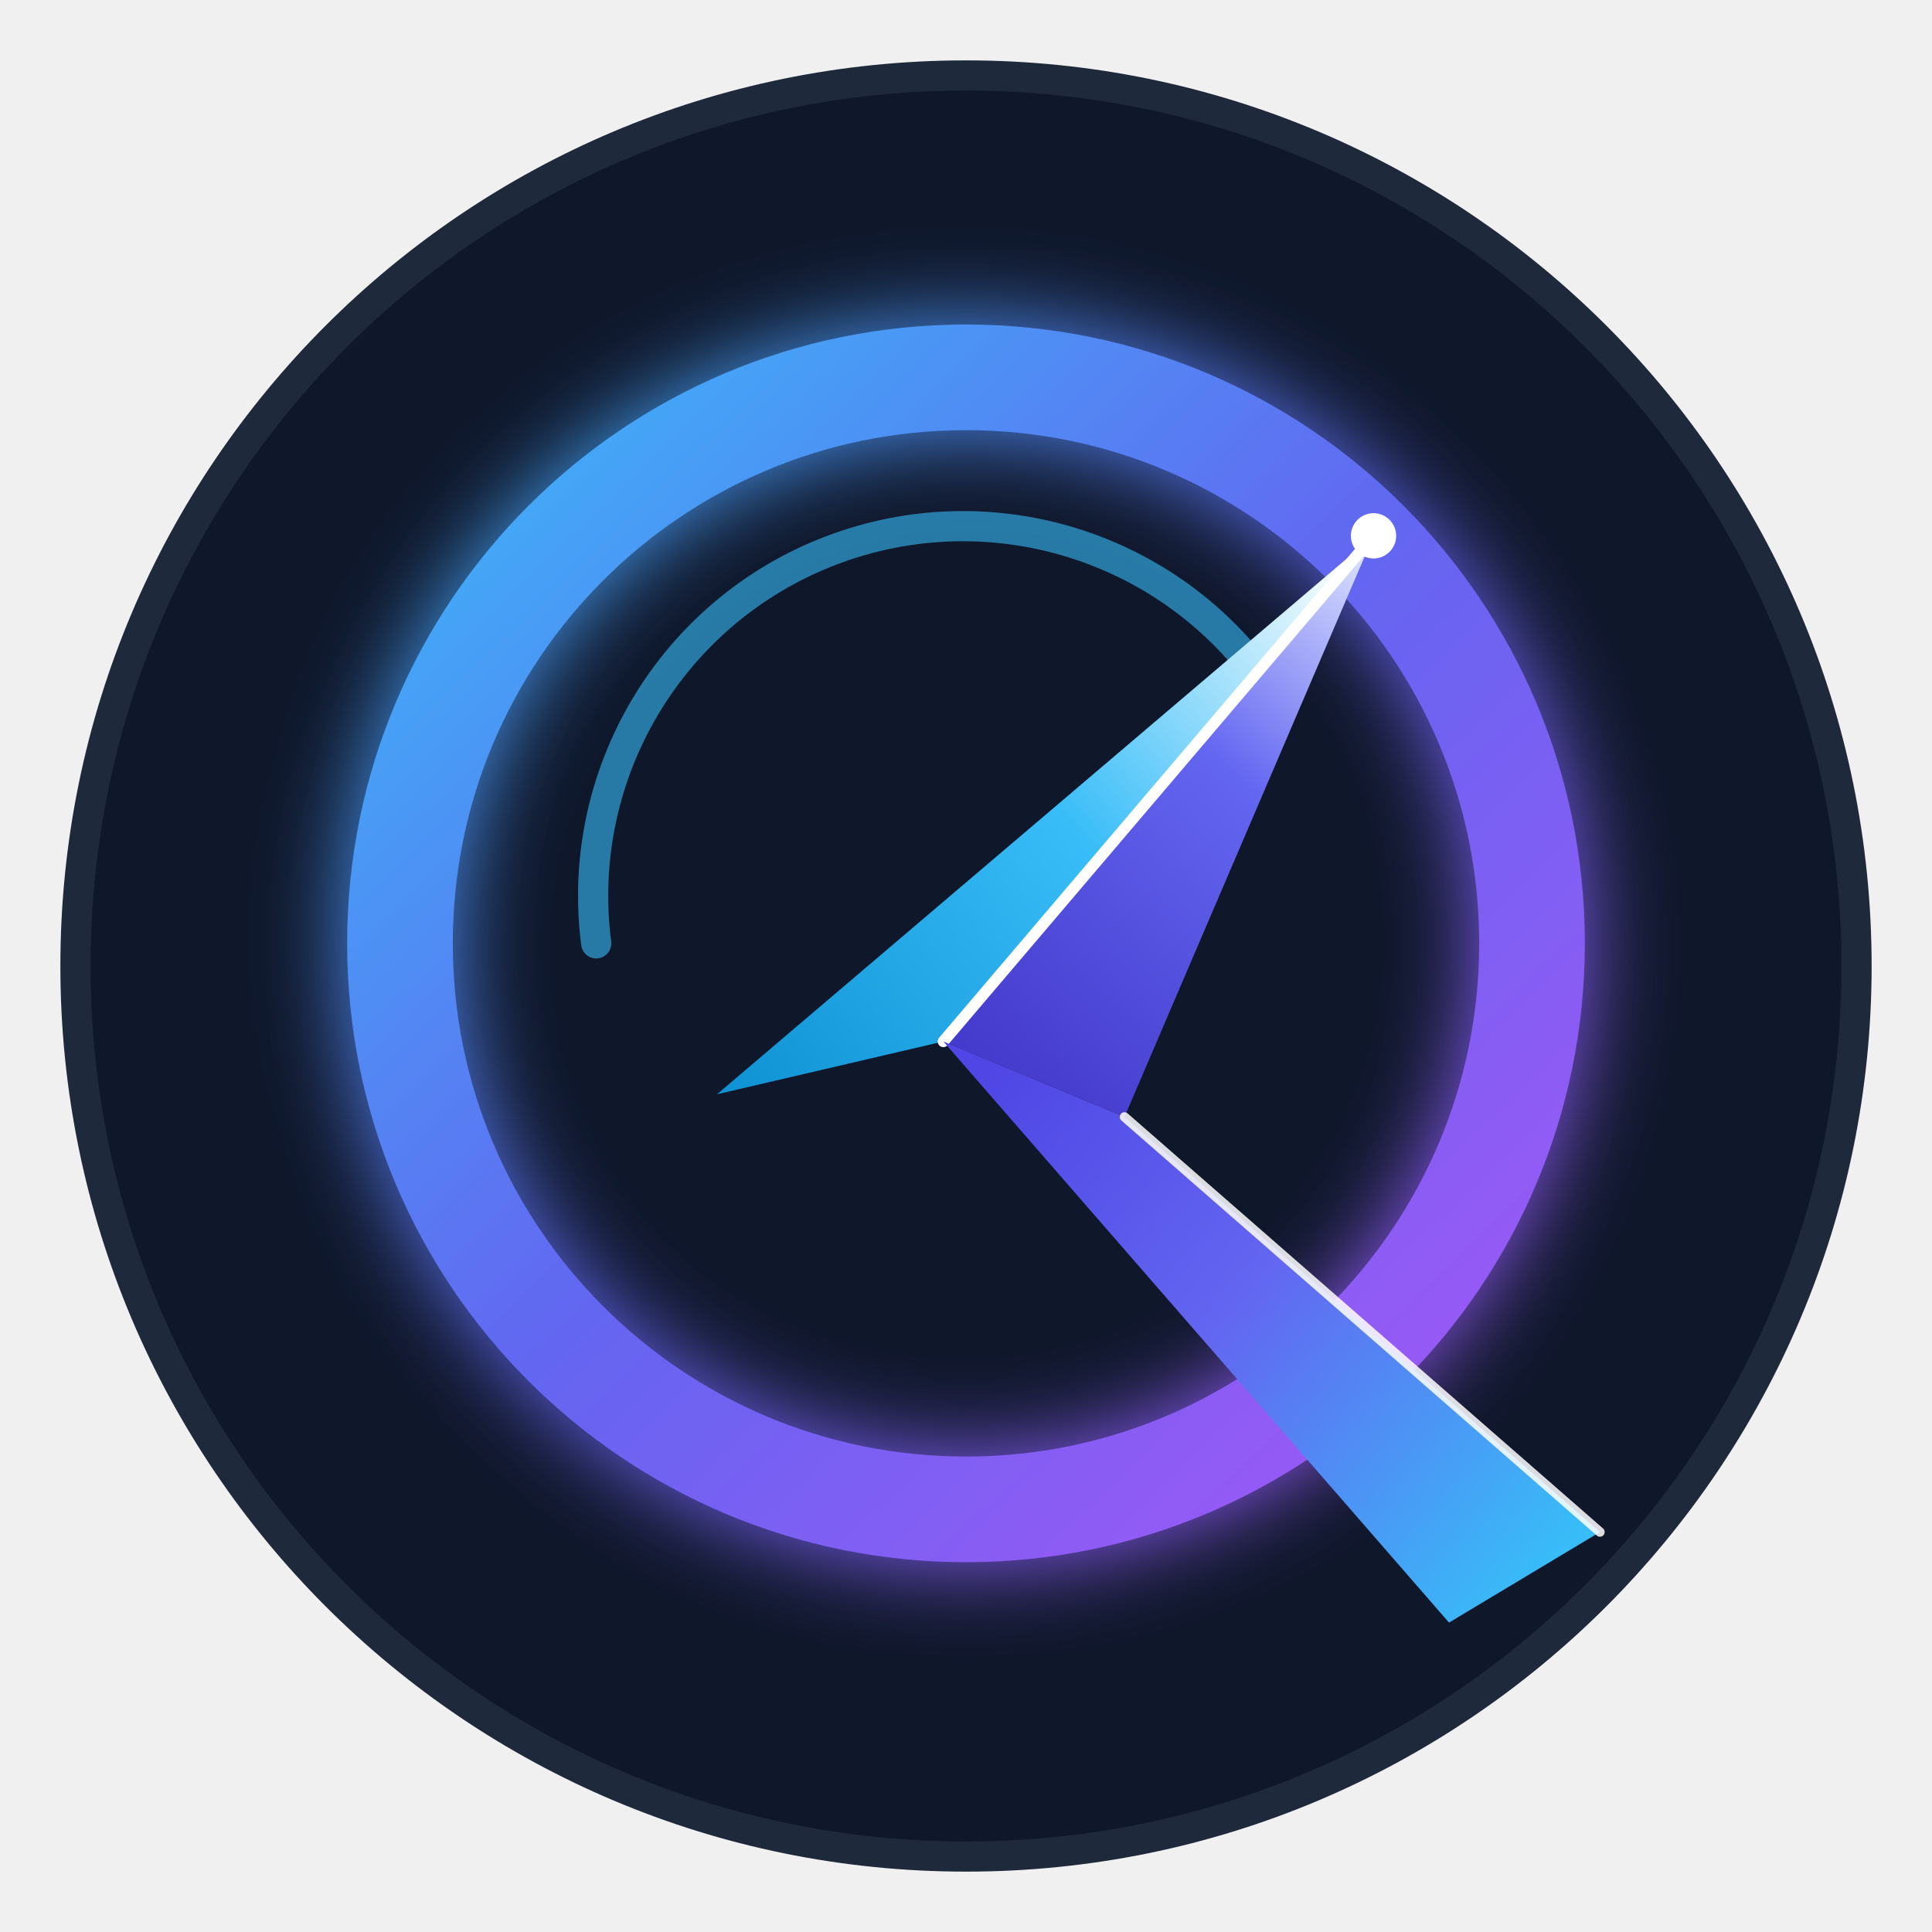
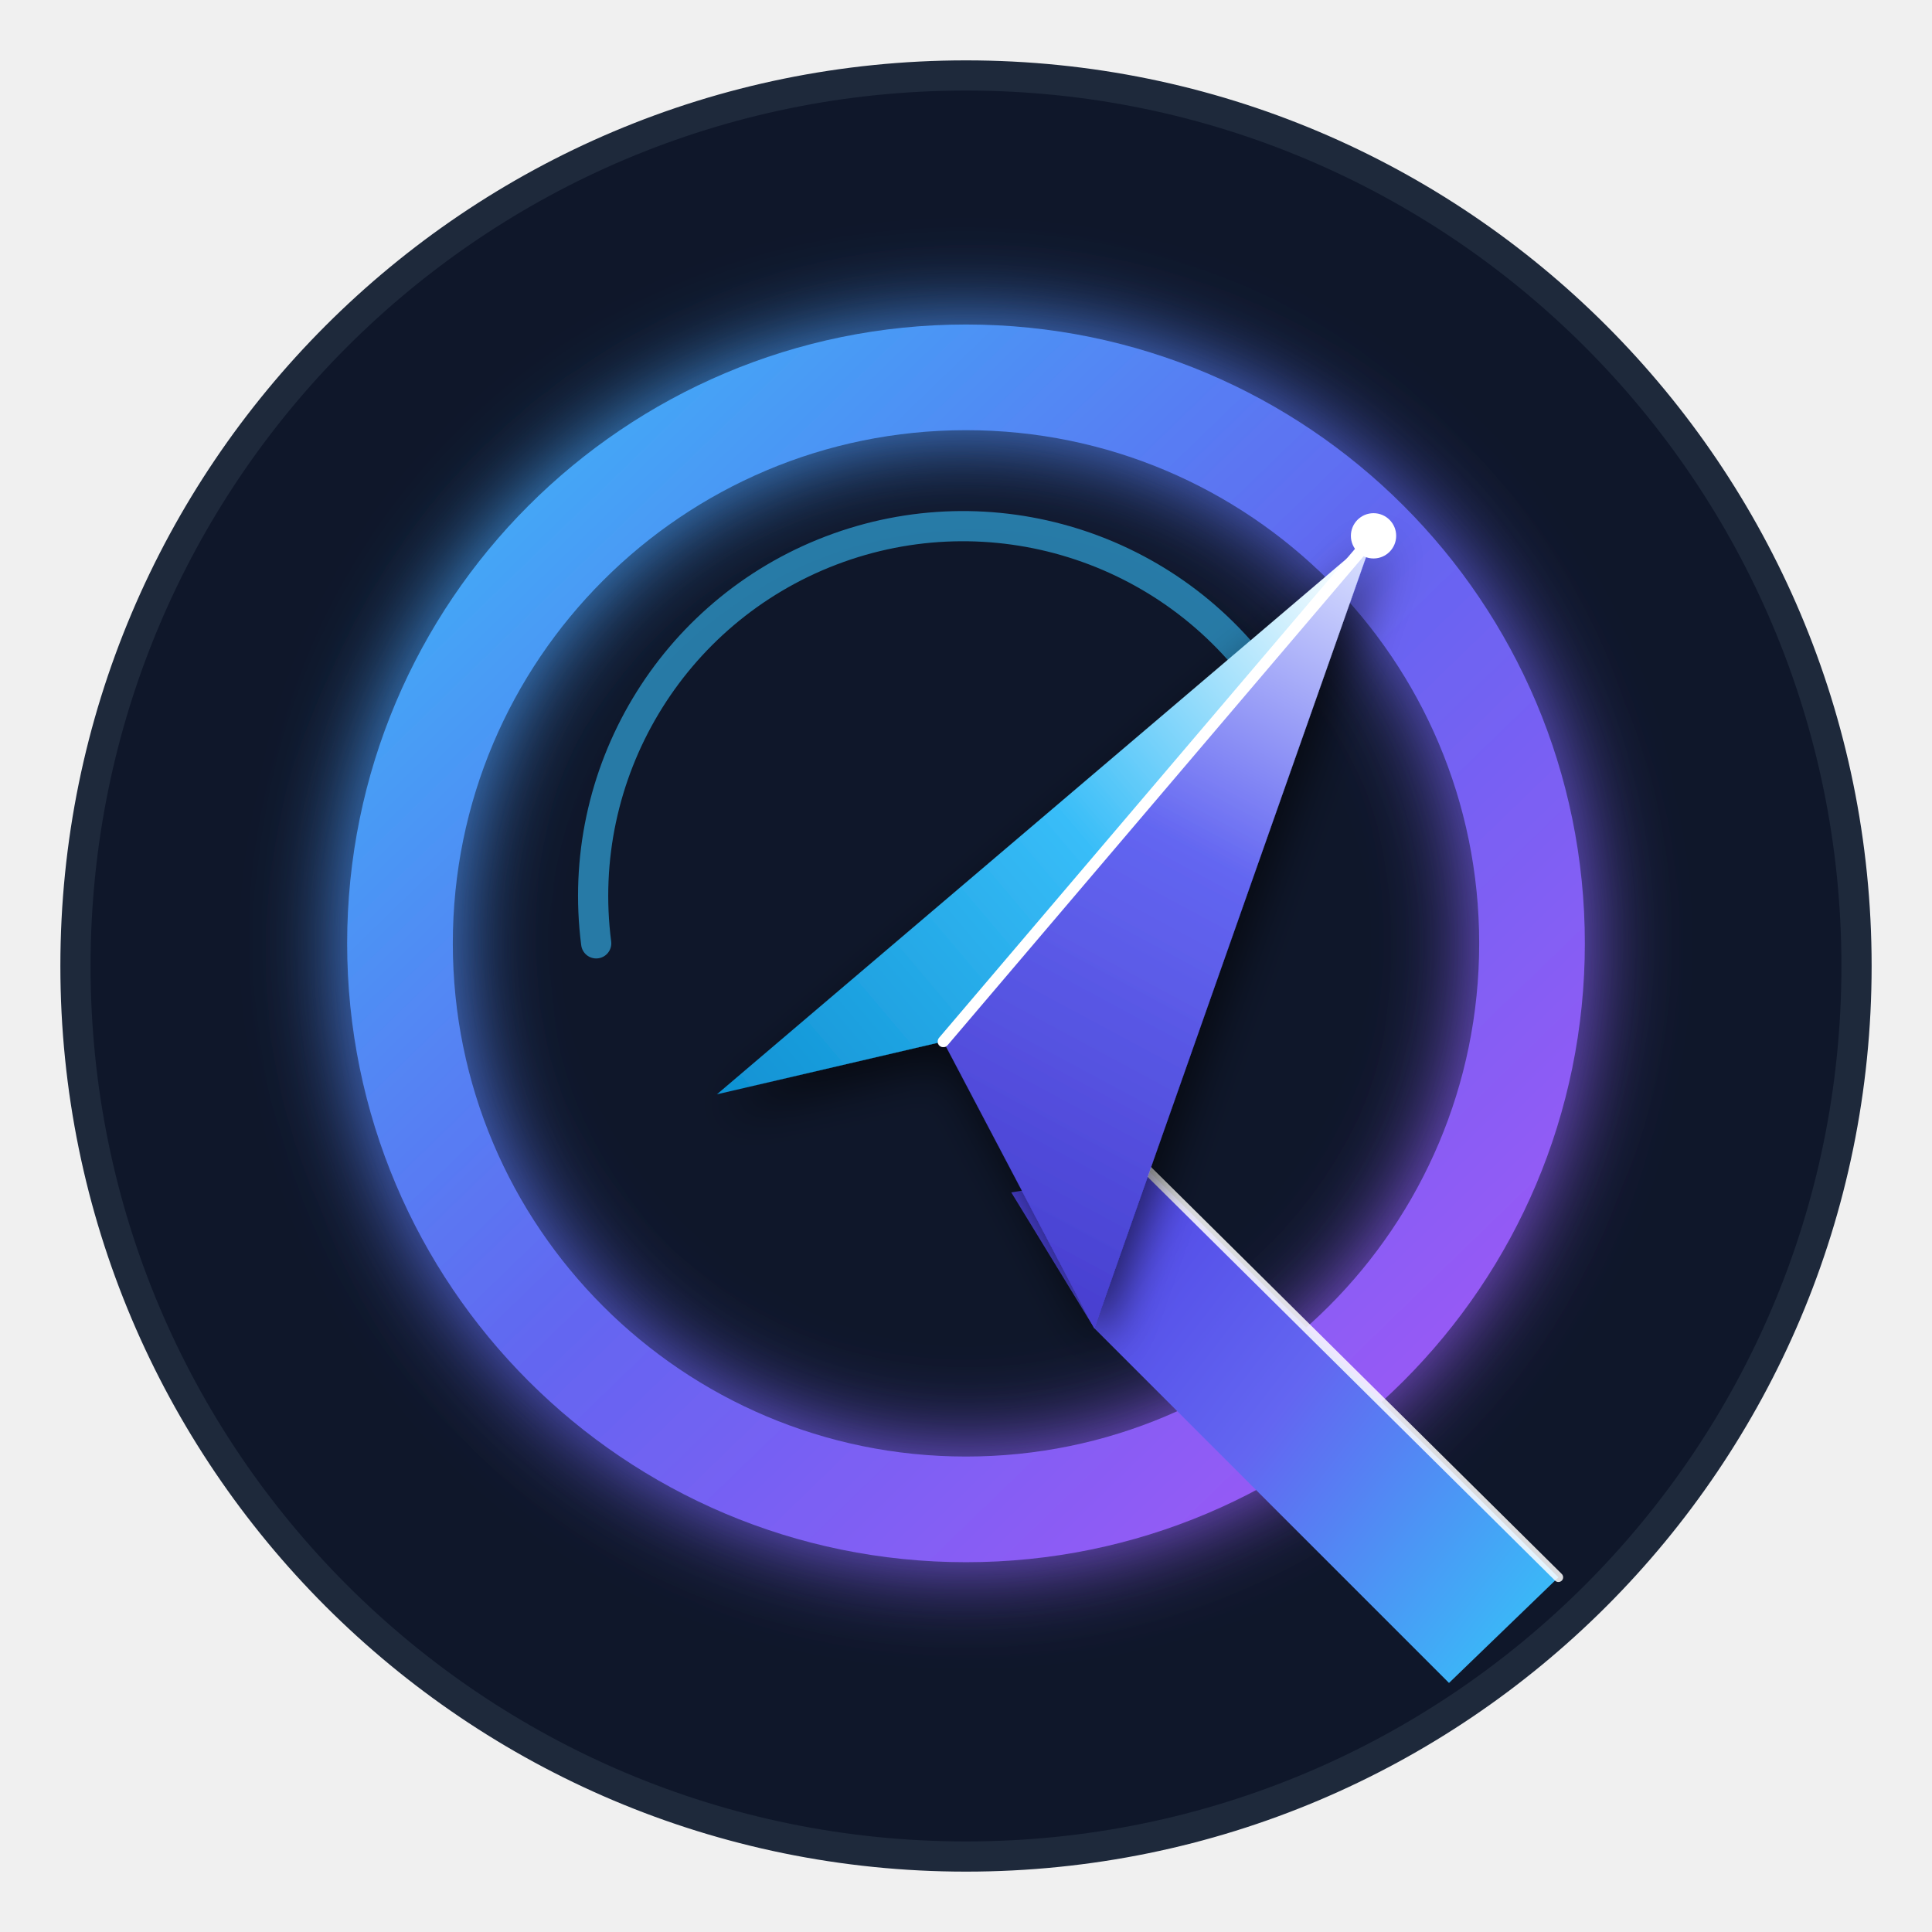
<svg xmlns="http://www.w3.org/2000/svg" viewBox="0 0 512 512" width="512" height="512" fill="none">
  <defs>
    <linearGradient id="favRing" x1="100" y1="90" x2="410" y2="410" gradientUnits="userSpaceOnUse">
      <stop offset="0%" stop-color="#38bdf8" />
      <stop offset="50%" stop-color="#6366f1" />
      <stop offset="100%" stop-color="#a855f7" />
    </linearGradient>
    <linearGradient id="favNeedleLeft" x1="160" y1="310" x2="355" y2="145" gradientUnits="userSpaceOnUse">
      <stop offset="0%" stop-color="#0284c7" />
      <stop offset="60%" stop-color="#38bdf8" />
      <stop offset="100%" stop-color="#ffffff" />
    </linearGradient>
-     <linearGradient id="favNeedleRight" x1="240" y1="270" x2="355" y2="136" gradientUnits="userSpaceOnUse">
+     <linearGradient id="favNeedleRight" x1="240" y1="350" x2="355" y2="136" gradientUnits="userSpaceOnUse">
      <stop offset="0%" stop-color="#4338ca" />
      <stop offset="60%" stop-color="#6366f1" />
      <stop offset="100%" stop-color="#e0e7ff" />
    </linearGradient>
-     <linearGradient id="favTail" x1="265" y1="280" x2="416" y2="410" gradientUnits="userSpaceOnUse">
+     <linearGradient id="favTail" x1="280" y1="330" x2="410" y2="430" gradientUnits="userSpaceOnUse">
      <stop offset="0%" stop-color="#4f46e5" />
      <stop offset="45%" stop-color="#6366f1" />
      <stop offset="100%" stop-color="#38bdf8" />
    </linearGradient>
    <filter id="favGlow" x="-20%" y="-20%" width="140%" height="140%">
      <feGaussianBlur stdDeviation="12" result="blur" />
      <feComposite in="SourceGraphic" in2="blur" operator="over" />
    </filter>
+     <filter id="favNeedleShadow" x="-20%" y="-20%" width="140%" height="140%">
+       <feDropShadow dx="2" dy="5" stdDeviation="6" flood-color="#000000" flood-opacity="0.6" />
+     </filter>
  </defs>
  <circle cx="256" cy="256" r="236" fill="#0f172a" stroke="#1e293b" stroke-width="8" />
  <circle cx="256" cy="250" r="150" stroke="url(#favRing)" stroke-width="28" fill="none" filter="url(#favGlow)" />
  <path d="M 158 250 A 98 98 0 0 1 336 182" stroke="#38bdf8" stroke-width="8" stroke-linecap="round" stroke-opacity="0.6" fill="none" />
-   <polygon points="364,142 190,290 250,276" fill="url(#favNeedleLeft)" />
-   <polygon points="364,142 250,276 298,296" fill="url(#favNeedleRight)" />
-   <line x1="364" y1="142" x2="250" y2="276" stroke="#ffffff" stroke-width="3" stroke-linecap="round" />
-   <polygon points="250,276 384,430 424,406 298,296" fill="url(#favTail)" />
-   <line x1="298" y1="296" x2="424" y2="406" stroke="#ffffff" stroke-width="2.5" stroke-linecap="round" stroke-opacity="0.85" />
+   <polygon points="268,316 290,352 384,446 413,418 304,310" fill="url(#favTail)" />
+   <line x1="304" y1="310" x2="413" y2="418" stroke="#ffffff" stroke-width="2.5" stroke-linecap="round" stroke-opacity="0.85" />
+   <g filter="url(#favNeedleShadow)">
+     <polygon points="364,142 190,290 250,276" fill="url(#favNeedleLeft)" />
+     <polygon points="364,142 250,276 290,352" fill="url(#favNeedleRight)" />
+     <line x1="364" y1="142" x2="250" y2="276" stroke="#ffffff" stroke-width="3" stroke-linecap="round" />
+   </g>
  <circle cx="364" cy="142" r="6" fill="#ffffff" />
</svg>
